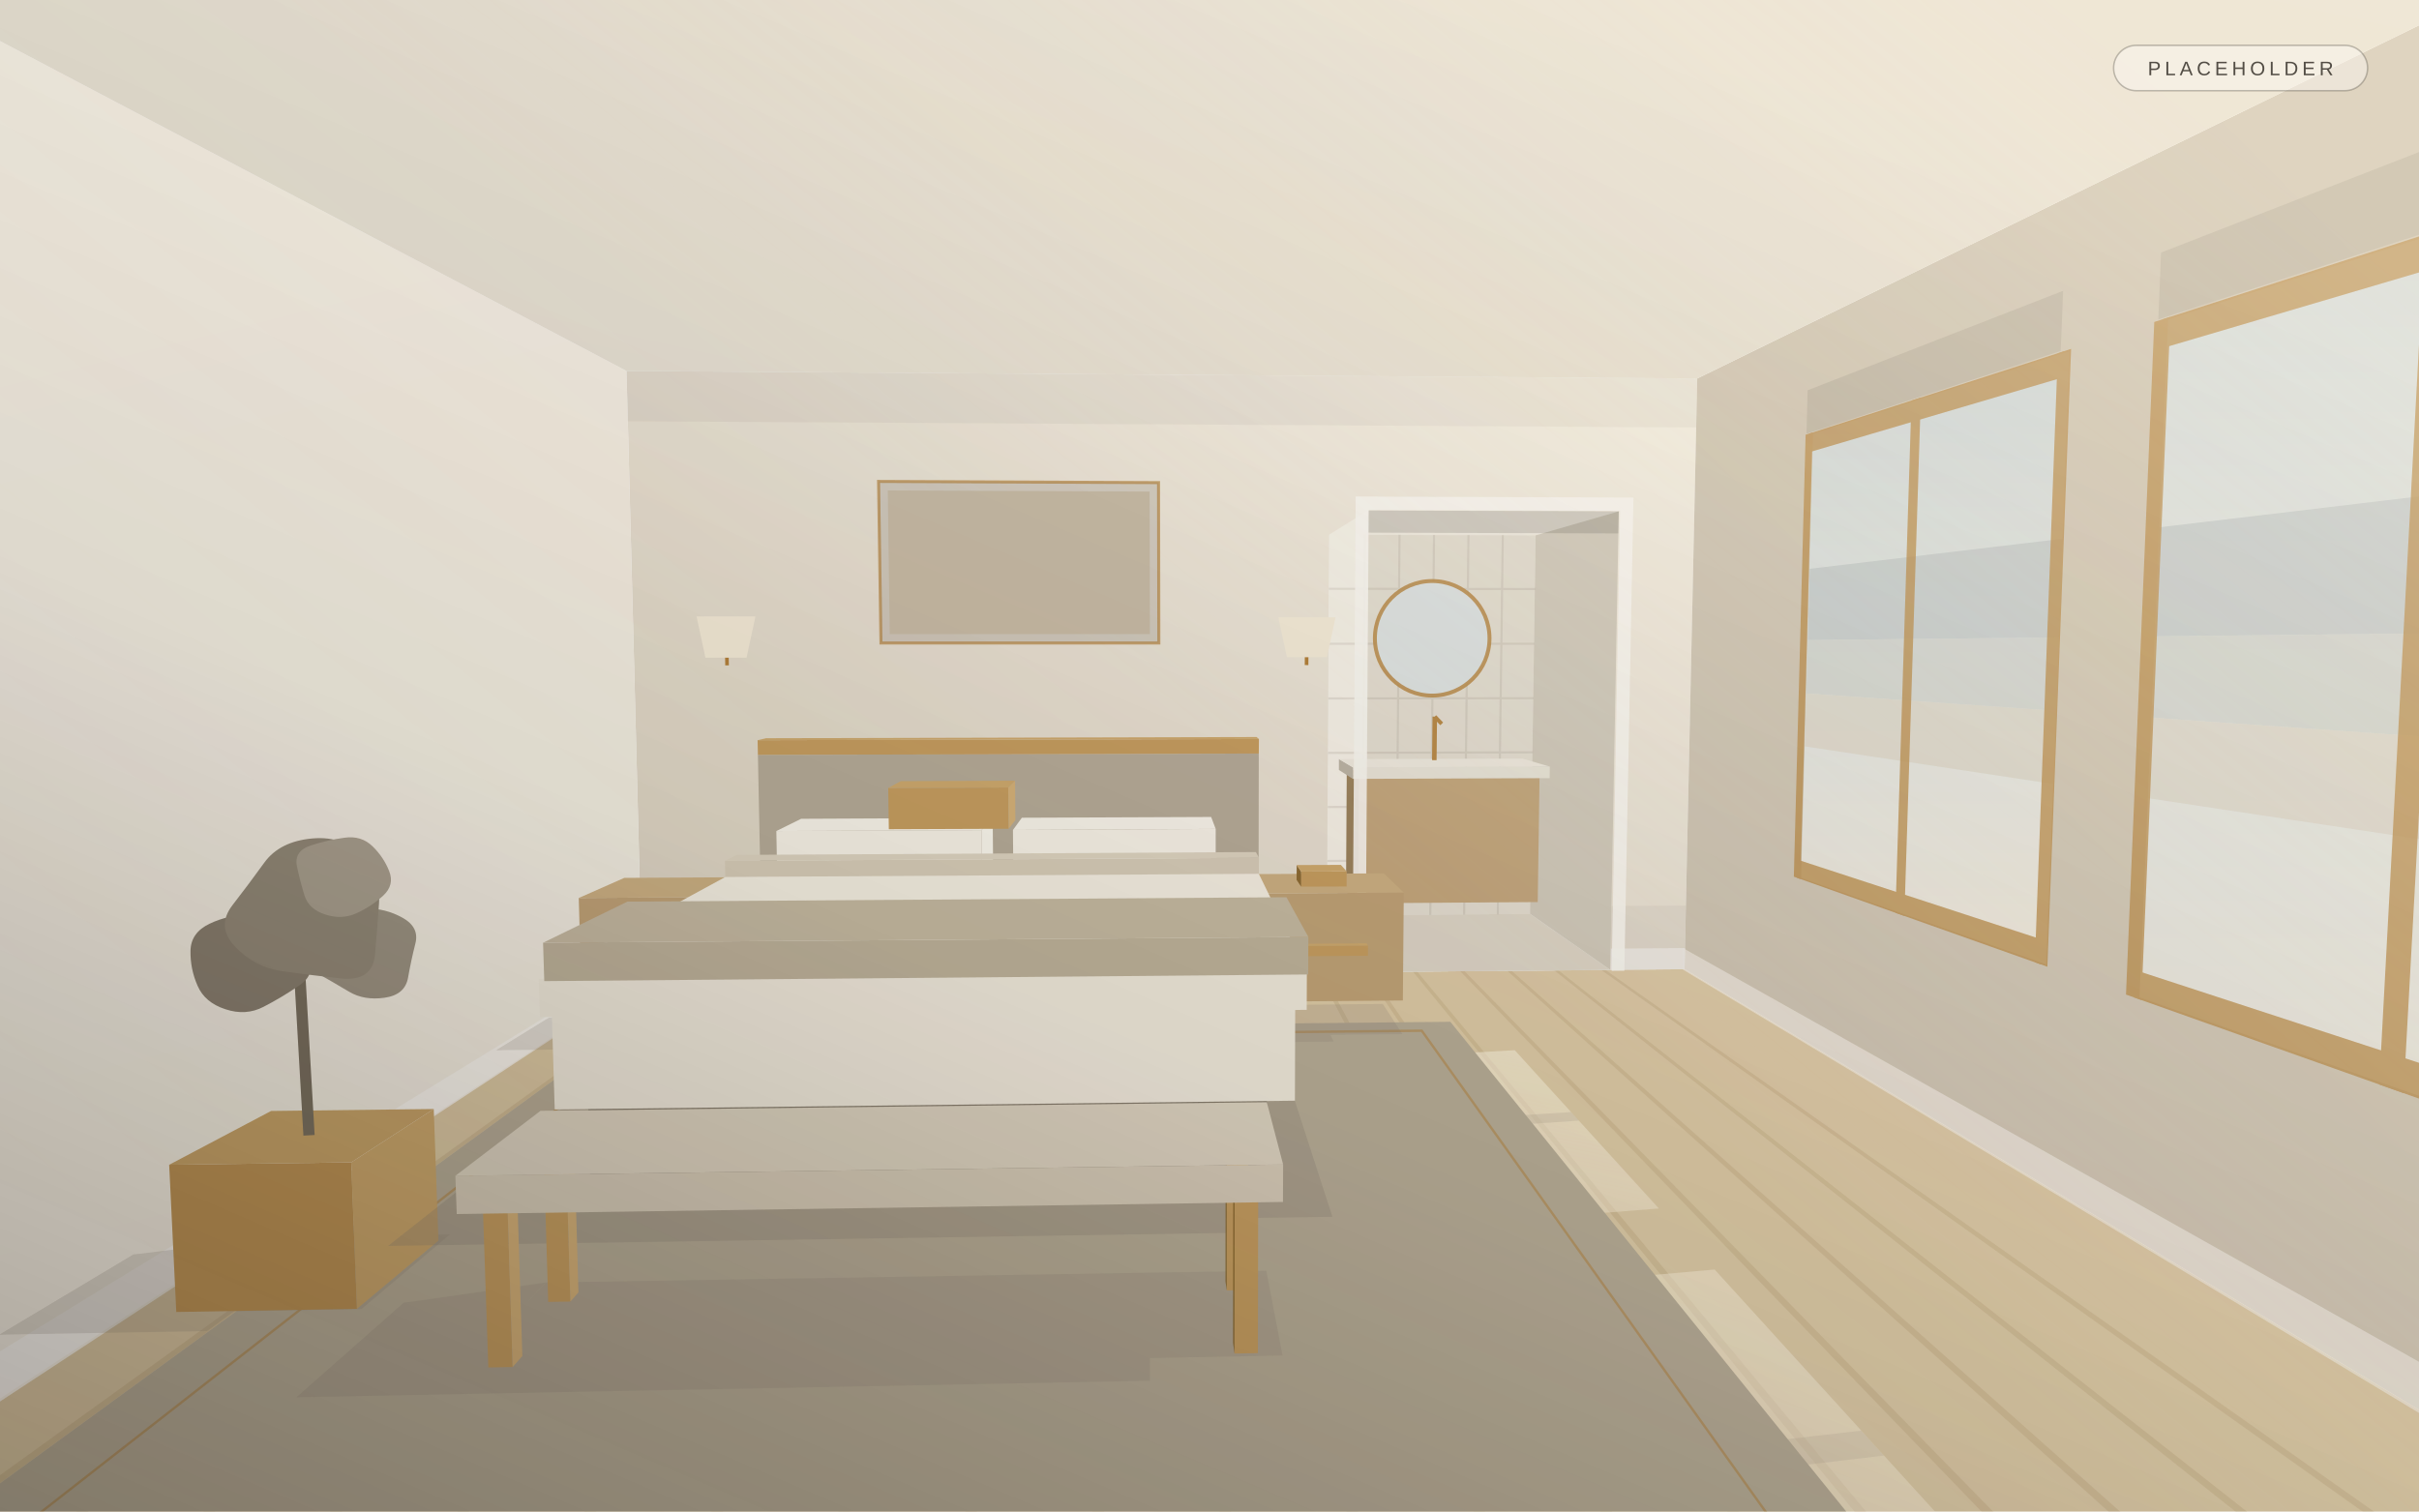
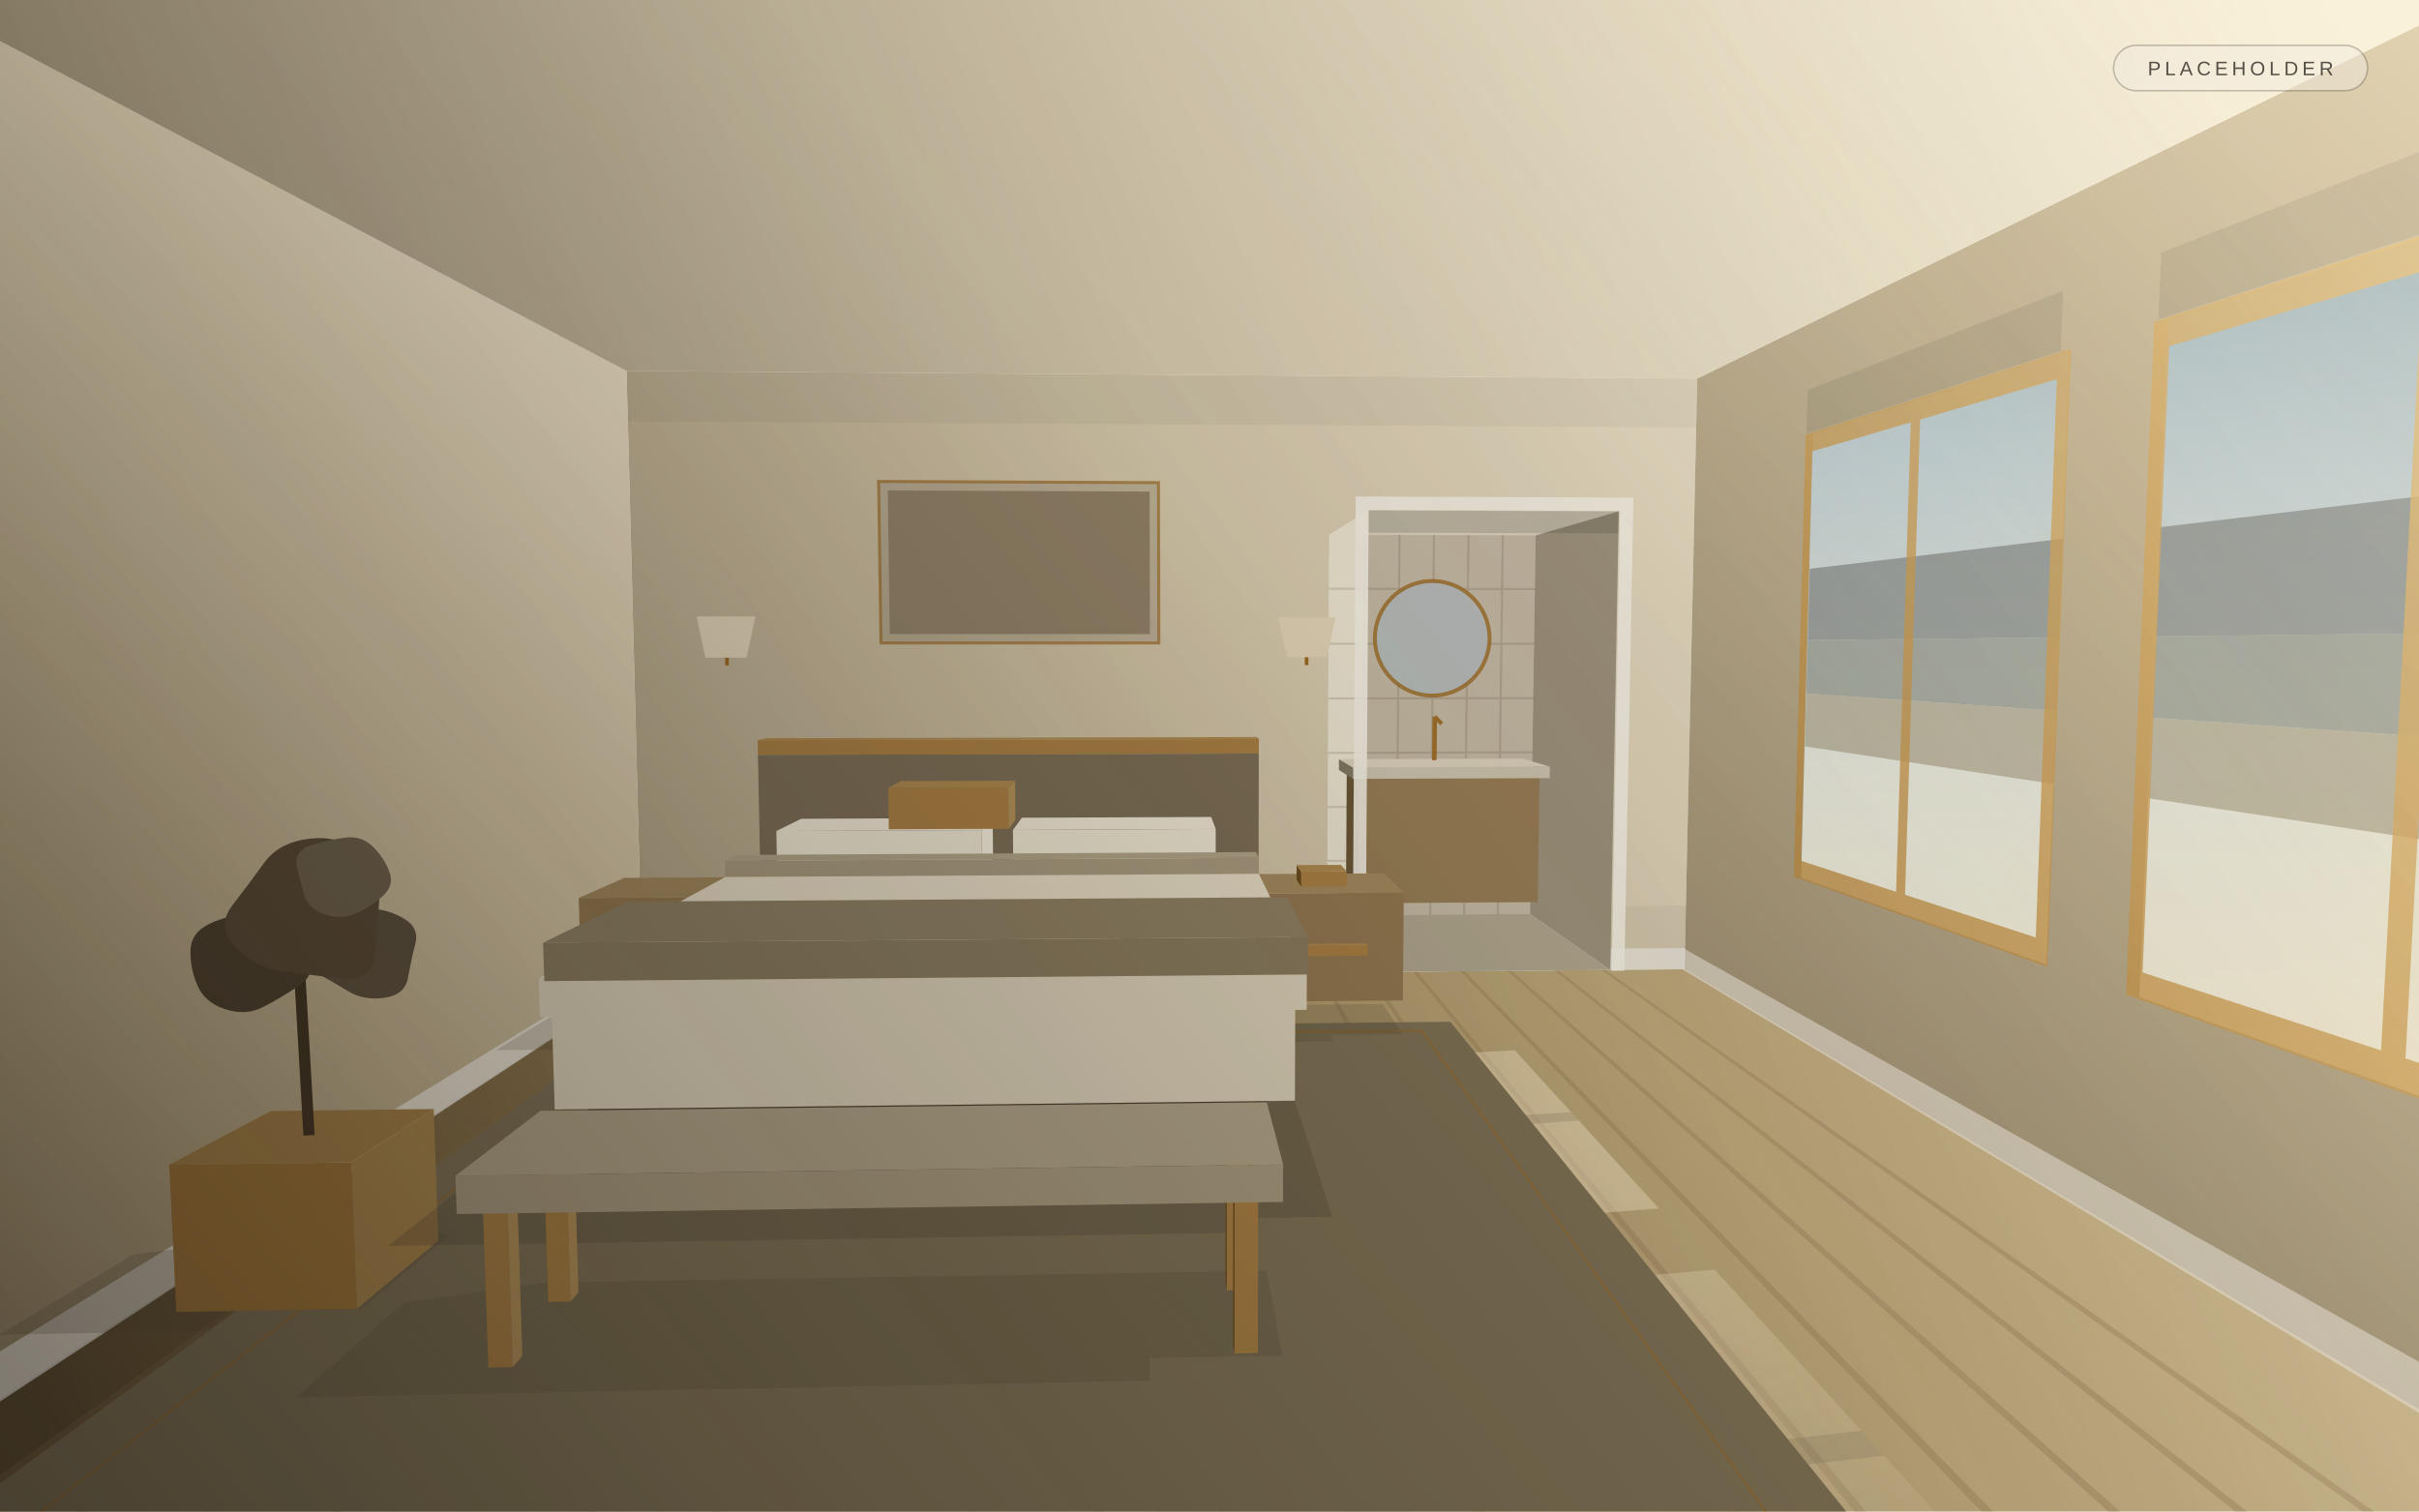
<svg xmlns="http://www.w3.org/2000/svg" viewBox="0 0 1600 1000" preserveAspectRatio="xMidYMid slice" role="img" aria-label="Bedroom and bath — illustrated placeholder">
  <defs>
-     <linearGradient id="wlit" x1="0" y1="0" x2="0.2" y2="1" gradientUnits="objectBoundingBox">
-       <stop offset="0" stop-color="#FDFAF3" />
-       <stop offset="1" stop-color="#EFE7D8" />
-     </linearGradient>
-     <linearGradient id="wshd" x1="1" y1="0" x2="0" y2="1" gradientUnits="objectBoundingBox">
-       <stop offset="0" stop-color="#E4DACA" />
-       <stop offset="1" stop-color="#C6BCA9" />
-     </linearGradient>
-     <linearGradient id="wback" x1="1" y1="0" x2="0" y2="1" gradientUnits="objectBoundingBox">
-       <stop offset="0" stop-color="#F6F0E4" />
-       <stop offset="1" stop-color="#DCD2C1" />
-     </linearGradient>
-     <linearGradient id="ceil" x1="1" y1="0" x2="0" y2="1" gradientUnits="objectBoundingBox">
-       <stop offset="0" stop-color="#FAF6EC" />
-       <stop offset="1" stop-color="#DFD7C8" />
-     </linearGradient>
-     <linearGradient id="floor" x1="1" y1="0" x2="0.1" y2="1" gradientUnits="objectBoundingBox">
-       <stop offset="0" stop-color="#DFCCA8" />
-       <stop offset="0.5" stop-color="#D6C29B" />
-       <stop offset="1" stop-color="#AF9469" />
-     </linearGradient>
-     <linearGradient id="view" x1="0" y1="0" x2="0" y2="1" gradientUnits="objectBoundingBox">
-       <stop offset="0" stop-color="#CBD5D8" />
-       <stop offset="0.55" stop-color="#DFE3E0" />
-       <stop offset="1" stop-color="#EFE9DC" />
-     </linearGradient>
-     <linearGradient id="spill" x1="1" y1="0" x2="0" y2="1" gradientUnits="objectBoundingBox">
-       <stop offset="0" stop-color="#FFF6E2" stop-opacity="0.62" />
-       <stop offset="0.7" stop-color="#FFF6E2" stop-opacity="0.22" />
-       <stop offset="1" stop-color="#FFF6E2" stop-opacity="0" />
-     </linearGradient>
-     <linearGradient id="vig" x1="0.03" y1="1.05" x2="0.72" y2="0.05" gradientUnits="objectBoundingBox">
-       <stop offset="0" stop-color="#16120E" stop-opacity="0.34" />
-       <stop offset="0.45" stop-color="#16120E" stop-opacity="0.10" />
+     <linearGradient id="wlit" x1="820" y1="20" x2="-120" y2="1010" gradientUnits="userSpaceOnUse">
+       <stop offset="0" stop-color="#FBF7EC" />
+       <stop offset="0.36" stop-color="#E4D7BB" />
+       <stop offset="0.68" stop-color="#BCAB88" />
+       <stop offset="1" stop-color="#8E7C5C" />
+     </linearGradient>
+     <linearGradient id="wshd" x1="1640" y1="0" x2="820" y2="1010" gradientUnits="userSpaceOnUse">
+       <stop offset="0" stop-color="#D8C9A9" />
+       <stop offset="0.5" stop-color="#A99A7B" />
+       <stop offset="1" stop-color="#75694F" />
+     </linearGradient>
+     <linearGradient id="wback" x1="1320" y1="90" x2="220" y2="820" gradientUnits="userSpaceOnUse">
+       <stop offset="0" stop-color="#F0E7D1" />
+       <stop offset="0.48" stop-color="#CEC1A4" />
+       <stop offset="1" stop-color="#9A8B6D" />
+     </linearGradient>
+     <linearGradient id="ceil" x1="1480" y1="-120" x2="120" y2="400" gradientUnits="userSpaceOnUse">
+       <stop offset="0" stop-color="#F7F1DE" />
+       <stop offset="0.5" stop-color="#D6CAAF" />
+       <stop offset="1" stop-color="#A2957A" />
+     </linearGradient>
+     <linearGradient id="floor" x1="1420" y1="480" x2="60" y2="1030" gradientUnits="userSpaceOnUse">
+       <stop offset="0" stop-color="#CDB88C" />
+       <stop offset="0.38" stop-color="#AE9769" />
+       <stop offset="0.74" stop-color="#856E48" />
+       <stop offset="1" stop-color="#5C4B2F" />
+     </linearGradient>
+     <linearGradient id="view" x1="0" y1="90" x2="0" y2="740" gradientUnits="userSpaceOnUse">
+       <stop offset="0" stop-color="#8FA9B6" />
+       <stop offset="0.34" stop-color="#BACAD0" />
+       <stop offset="0.64" stop-color="#DFE1D6" />
+       <stop offset="1" stop-color="#F2E7CC" />
+     </linearGradient>
+     <radialGradient id="spill" cx="1090" cy="700" r="660" gradientUnits="userSpaceOnUse">
+       <stop offset="0" stop-color="#FFF0CE" stop-opacity="0.52" />
+       <stop offset="0.5" stop-color="#FFF0CE" stop-opacity="0.17" />
+       <stop offset="1" stop-color="#FFF0CE" stop-opacity="0" />
+     </radialGradient>
+     <linearGradient id="vig" x1="-40" y1="1140" x2="1400" y2="-20" gradientUnits="userSpaceOnUse">
+       <stop offset="0" stop-color="#16120E" stop-opacity="0.56" />
+       <stop offset="0.3" stop-color="#16120E" stop-opacity="0.29" />
+       <stop offset="0.62" stop-color="#16120E" stop-opacity="0.09" />
      <stop offset="1" stop-color="#16120E" stop-opacity="0" />
    </linearGradient>
-     <linearGradient id="glow" x1="1" y1="0.2" x2="0.1" y2="0.9" gradientUnits="objectBoundingBox">
-       <stop offset="0" stop-color="#FFF3DC" stop-opacity="0.34" />
-       <stop offset="0.5" stop-color="#FFF3DC" stop-opacity="0.06" />
-       <stop offset="1" stop-color="#FFF3DC" stop-opacity="0" />
+     <linearGradient id="glow" x1="1620" y1="60" x2="360" y2="960" gradientUnits="userSpaceOnUse">
+       <stop offset="0" stop-color="#FFEFCC" stop-opacity="0.26" />
+       <stop offset="0.45" stop-color="#FFEFCC" stop-opacity="0.05" />
+       <stop offset="1" stop-color="#FFEFCC" stop-opacity="0" />
+     </linearGradient>
+     <linearGradient id="brass" x1="1560" y1="60" x2="240" y2="980" gradientUnits="userSpaceOnUse">
+       <stop offset="0" stop-color="#E7BC70" />
+       <stop offset="0.28" stop-color="#C08D3E" />
+       <stop offset="0.62" stop-color="#93611E" />
+       <stop offset="1" stop-color="#6B4514" />
    </linearGradient>
  </defs>
  <polygon points="414.4,245.4 1122.6,250.4 1114.2,641.2 424.8,647.2" fill="url(#wback)" />
  <polygon points="414.4,245.4 -8525.1,-4462.8 -8162.8,6266.7 424.8,647.2" fill="url(#wlit)" />
  <polygon points="1122.6,250.4 10260.3,-4221.8 6348.6,3781.6 1114.2,641.2" fill="url(#wshd)" />
  <polygon points="414.4,245.4 1122.6,250.4 10260.3,-4221.8 -8525.1,-4462.8" fill="url(#ceil)" />
  <polygon points="424.8,647.2 1114.2,641.2 6348.6,3781.6 -8162.8,6266.7" fill="url(#floor)" />
-   <g fill="#B79C72" opacity="0.320">
+   <g fill="#866E49" opacity="0.320">
    <polygon points="457.2,646.2 460.1,646.1 -6954.6,6046.5 -7052.9,6063.3" />
    <polygon points="489.5,645.9 492.5,645.9 -5910.4,5868.1 -6002.6,5883.9" />
    <polygon points="521.8,645.6 524.7,645.6 -4930.5,5700.7 -5017,5715.5" />
    <polygon points="554,645.3 556.9,645.3 -4009,5543.3 -4090.5,5557.2" />
    <polygon points="586.1,645.1 589,645 -3141.1,5395 -3217.9,5408.1" />
    <polygon points="618.1,644.8 621,644.8 -2322,5255 -2394.5,5267.4" />
    <polygon points="650.1,644.5 653,644.5 -1547.8,5122.8 -1616.4,5134.5" />
    <polygon points="681.9,644.2 684.8,644.2 -814.9,4997.6 -879.9,5008.7" />
    <polygon points="713.7,644 716.6,643.9 -120.1,4878.8 -181.8,4889.4" />
    <polygon points="745.4,643.7 748.3,643.7 539.5,4766.1 480.9,4776.2" />
    <polygon points="777,643.4 779.9,643.4 1166.5,4659 1110.8,4668.5" />
    <polygon points="808.6,643.2 811.5,643.1 1763.3,4557.1 1710.3,4566.1" />
    <polygon points="840.1,642.9 842.9,642.9 2332,4459.9 2281.5,4468.5" />
    <polygon points="871.5,642.6 874.3,642.6 2874.6,4367.2 2826.3,4375.4" />
    <polygon points="902.8,642.4 905.6,642.3 3392.8,4278.7 3346.6,4286.5" />
    <polygon points="934,642.1 936.8,642.1 3888.2,4194 3844,4201.6" />
    <polygon points="965.1,641.8 968,641.8 4362.3,4113 4320,4120.2" />
    <polygon points="996.2,641.6 999,641.5 4816.4,4035.4 4775.9,4042.4" />
    <polygon points="1027.2,641.3 1030,641.3 5251.8,3961.1 5212.9,3967.7" />
    <polygon points="1058.1,641 1060.9,641 5669.6,3889.7 5632.3,3896" />
  </g>
-   <polygon points="424.4,632.8 1114.5,627.2 1114.2,641.2 424.8,647.2" fill="#FBF8F3" opacity="0.850" />
-   <polygon points="425.9,632.8 -8352.2,6016.8 -8110.3,6257.7 426.2,647.1" fill="#FBF8F3" opacity="0.800" />
-   <polygon points="1113.1,627.2 6416.7,3609.2 6331.2,3784.6 1112.8,641.3" fill="#FBF8F3" opacity="0.550" />
+   <polygon points="424.4,632.8 1114.5,627.2 1114.2,641.2 424.8,647.2" fill="#F0EBE0" opacity="0.850" />
+   <polygon points="425.9,632.8 -8352.2,6016.8 -8110.3,6257.7 426.2,647.1" fill="#F0EBE0" opacity="0.800" />
+   <polygon points="1113.1,627.2 6416.7,3609.2 6331.2,3784.6 1112.8,641.3" fill="#F0EBE0" opacity="0.550" />
  <polygon points="423.6,603.9 1115.1,599.1 1114.2,641.2 424.8,647.2" fill="#16120E" opacity="0.050" />
  <polygon points="414.4,245.4 1122.6,250.4 1121.9,282.8 415.2,278.7" fill="#16120E" opacity="0.050" />
  <polygon points="1199.2,286.9 1369,232.3 1353.5,638 1191.3,580.8" fill="url(#view)" />
-   <polygon points="1197,376.3 1364.5,356.4 1362,421.7 1195.7,423.5" fill="#B9C2C4" opacity="0.750" />
-   <polygon points="1195.7,423.5 1362,421.7 1360.2,470.3 1194.7,458.8" fill="#C9CEC9" opacity="0.750" />
-   <polygon points="1194.7,458.8 1360.2,470.3 1358.3,518.7 1193.8,493.8" fill="#D8D2C4" opacity="0.750" />
-   <g fill="#B4813A" opacity="0.780">
+   <polygon points="1197,376.3 1364.5,356.4 1362,421.7 1195.7,423.5" fill="#797F7F" opacity="0.750" />
+   <polygon points="1195.7,423.5 1362,421.7 1360.2,470.3 1194.7,458.8" fill="#888E84" opacity="0.750" />
+   <polygon points="1194.7,458.8 1360.2,470.3 1358.3,518.7 1193.8,493.8" fill="#A69D86" opacity="0.750" />
+   <g fill="url(#brass)" opacity="0.780">
    <polygon points="1196.6,286.9 1365.4,232.3 1364.8,249.6 1196.3,299.3" />
    <polygon points="1189.1,568.8 1350.7,621.6 1350,638.1 1188.7,580.8" />
    <polygon points="1194.3,287.6 1198.9,286.1 1190.9,581.6 1186.5,580" />
    <polygon points="1264.3,265 1270.5,263 1259.6,606 1253.7,603.9" />
    <polygon points="1361.1,233.7 1369.9,230.8 1354.2,639.6 1345.9,636.6" />
  </g>
  <polygon points="1195.6,258.2 1364.6,192.4 1363,232.2 1194.9,286.9" fill="#16120E" opacity="0.100" />
  <polygon points="1434.1,211.4 1937.5,49.6 1879.2,823.5 1415.1,659.8" fill="url(#view)" />
-   <polygon points="1428.6,348.8 1919.8,290.4 1910.3,415.7 1425.5,421" fill="#B9C2C4" opacity="0.750" />
-   <polygon points="1425.5,421 1910.3,415.7 1903.4,508.4 1423.2,474.8" fill="#C9CEC9" opacity="0.750" />
-   <polygon points="1423.2,474.8 1903.4,508.4 1896.5,599.8 1420.9,528.1" fill="#D8D2C4" opacity="0.750" />
-   <g fill="#B4813A" opacity="0.780">
+   <polygon points="1428.6,348.8 1919.8,290.4 1910.3,415.7 1425.5,421" fill="#797F7F" opacity="0.750" />
+   <polygon points="1425.5,421 1910.3,415.7 1903.4,508.4 1423.2,474.8" fill="#888E84" opacity="0.750" />
+   <polygon points="1423.2,474.8 1903.4,508.4 1896.5,599.8 1420.9,528.1" fill="#A69D86" opacity="0.750" />
+   <g fill="url(#brass)" opacity="0.780">
    <polygon points="1430.2,211.3 1930.8,49.5 1928.2,83.4 1429.4,230.6" />
    <polygon points="1412,641.7 1875,793 1872.7,823.6 1411.2,659.8" />
    <polygon points="1424.9,213 1435.6,209.6 1416.4,661.6 1406.2,658" />
    <polygon points="1603.9,155.2 1621.3,149.5 1589.8,723.2 1573.7,717.5" />
    <polygon points="1914.6,54.7 1947.4,44.1 1887.7,829 1858.1,818.5" />
  </g>
  <polygon points="1429.4,167.1 1932.1,-28.8 1926.3,49.4 1427.6,211.3" fill="#16120E" opacity="0.100" />
  <polygon points="407.1,728 243.4,867.4 1097.2,799.5 1001.9,694.8" fill="url(#spill)" opacity="0.950" />
-   <g fill="#8A7F72" opacity="0.171">
+   <g fill="#4D3F2F" opacity="0.171">
    <polygon points="345.1,780.8 336.2,788.4 1044.4,741.4 1039.1,735.7" />
  </g>
  <polygon points="175.6,925.1 -472,1476.3 1423.6,1157.9 1134.1,839.9" fill="url(#spill)" opacity="0.800" />
-   <g fill="#8A7F72" opacity="0.144">
+   <g fill="#4D3F2F" opacity="0.144">
    <polygon points="-17.1,1089.1 -48.9,1116.2 1246.1,963 1231.1,946.5" />
  </g>
-   <polygon points="904.9,337.7 1070.7,338.3 1065.1,641.7 902.8,643.1" fill="#EFEADF" />
-   <polygon points="879,353.8 1015.7,354.2 1012,604.6 877.7,605.6" fill="#E3DDD0" />
-   <polygon points="1015.7,354.2 1070.7,338.3 1065.1,641.7 1012,604.6" fill="#CFC8B9" />
-   <polygon points="879,353.8 904.9,337.7 902.8,643.1 877.7,605.6" fill="#F6F2E8" />
-   <polygon points="877.7,605.6 1012,604.6 1065.1,641.7 902.8,643.1" fill="#DCD5C6" />
-   <g fill="#8A7F72" opacity="0.180">
+   <polygon points="904.9,337.7 1070.7,338.3 1065.1,641.7 902.8,643.1" fill="#D6CCB8" />
+   <polygon points="879,353.8 1015.7,354.2 1012,604.6 877.7,605.6" fill="#BEB39E" />
+   <polygon points="1015.7,354.2 1070.7,338.3 1065.1,641.7 1012,604.6" fill="#958A75" />
+   <polygon points="879,353.8 904.9,337.7 902.8,643.1 877.7,605.6" fill="#E8E0CD" />
+   <polygon points="877.7,605.6 1012,604.6 1065.1,641.7 902.8,643.1" fill="#AA9F88" />
+   <g fill="#4D3F2F" opacity="0.180">
    <polygon points="902.1,353.7 903.5,353.7 901.8,605.6 900.4,605.6" />
    <polygon points="925,353.8 926.4,353.8 924.2,605.5 922.8,605.5" />
    <polygon points="947.8,353.9 949.2,353.9 946.7,605.3 945.3,605.3" />
    <polygon points="970.6,353.9 972,353.9 969.1,605.1 967.7,605.1" />
    <polygon points="993.3,354 994.7,354 991.4,605 990,605" />
    <polygon points="878,570.3 1012.8,569.5 1012.9,568.1 878,568.9" />
    <polygon points="878.2,534.6 1013.4,534.1 1013.4,532.6 878.2,533.2" />
    <polygon points="878.4,498.8 1013.9,498.4 1013.9,497 878.4,497.4" />
    <polygon points="878.6,462.8 1014.4,462.6 1014.4,461.2 878.6,461.4" />
    <polygon points="878.8,426.6 1014.9,426.6 1015,425.2 878.8,425.2" />
    <polygon points="879,390.2 1015.5,390.4 1015.5,389 879,388.8" />
  </g>
-   <polygon points="899,514.7 1018.3,514.3 1017.1,596.8 898.5,597.6" fill="#C1A377" />
-   <polygon points="890.8,509.6 899,514.7 898.5,597.6 890.3,587.7" fill="#967C55" />
-   <polygon points="890.8,509.6 1003.2,509.3 1018.3,514.3 899,514.7" fill="#CDB183" />
-   <polygon points="894.9,507.7 1025.1,507.2 1025,514.8 894.8,515.3" fill="#E9E4D8" />
-   <polygon points="885.6,502.2 894.9,507.7 894.8,515.3 885.6,509.4" fill="#B8B1A2" />
-   <polygon points="885.6,502.2 1007.1,501.9 1025.1,507.2 894.9,507.7" fill="#EFEADF" />
-   <circle cx="947.3" cy="422.3" r="37.9" fill="#DCE2E2" />
-   <circle cx="947.3" cy="422.3" r="37.9" fill="none" stroke="#B4813A" stroke-width="2.600" opacity="0.850" />
-   <line x1="948.7" y1="502.9" x2="949" y2="474.1" stroke="#B4813A" stroke-width="3" />
-   <line x1="949" y1="474.1" x2="953.6" y2="478.9" stroke="#B4813A" stroke-width="2.600" />
+   <polygon points="899,514.7 1018.3,514.3 1017.1,596.8 898.5,597.6" fill="#90754E" />
+   <polygon points="890.8,509.6 899,514.7 898.5,597.6 890.3,587.7" fill="#624D2E" />
+   <polygon points="890.8,509.6 1003.2,509.3 1018.3,514.3 899,514.7" fill="#A0865B" />
+   <polygon points="894.9,507.7 1025.1,507.2 1025,514.8 894.8,515.3" fill="#C6BEA9" />
+   <polygon points="885.6,502.2 894.9,507.7 894.8,515.3 885.6,509.4" fill="#7B705B" />
+   <polygon points="885.6,502.2 1007.1,501.9 1025.1,507.2 894.9,507.7" fill="#D6CCB8" />
+   <circle cx="947.3" cy="422.3" r="37.9" fill="#B0B6B5" />
+   <circle cx="947.3" cy="422.3" r="37.9" fill="none" stroke="#986621" stroke-width="2.600" opacity="0.850" />
+   <line x1="948.7" y1="502.9" x2="949" y2="474.1" stroke="#986621" stroke-width="3" />
+   <line x1="949" y1="474.1" x2="953.6" y2="478.9" stroke="#986621" stroke-width="2.600" />
  <polygon points="904.9,337.7 1070.7,338.3 1070.4,352.9 904.8,352.4" fill="#16120E" opacity="0.160" />
-   <g fill="#FBF8F3" opacity="0.900">
+   <g fill="#F0EBE0" opacity="0.900">
    <polygon points="896.7,328.5 1080.4,329.2 1074.4,642.2 1066,642.3 1071.6,338 905.3,337.4 903.2,643.7 894.6,643.7" />
  </g>
  <rect x="0" y="0" width="1600" height="1000" fill="url(#glow)" />
-   <polygon points="411.7,681.4 959.3,676 1278.6,1071.1 -175.2,1109" fill="#B8AD97" />
-   <polygon points="428,687.1 940.4,681.9 1193.4,1035.9 -57.7,1066.7" fill="none" stroke="#B4813A" stroke-width="1.600" opacity="0.500" />
-   <line x1="480.9" y1="440.2" x2="480.3" y2="410.5" stroke="#B4813A" stroke-width="2.400" />
-   <polygon points="460.7,407.8 499.7,407.8 493.8,435.1 466.6,435.1" fill="#F5ECD8" />
-   <line x1="864.2" y1="440" x2="864.4" y2="410.7" stroke="#B4813A" stroke-width="2.400" />
-   <polygon points="845.5,408.4 883.4,408.4 877.7,434.8 851.2,434.8" fill="#F5ECD8" />
+   <polygon points="411.7,681.4 959.3,676 1278.6,1071.1 -175.2,1109" fill="#7C6F53" />
+   <polygon points="428,687.1 940.4,681.9 1193.4,1035.9 -57.7,1066.7" fill="none" stroke="#986621" stroke-width="1.600" opacity="0.500" />
+   <line x1="480.9" y1="440.2" x2="480.3" y2="410.5" stroke="#986621" stroke-width="2.400" />
+   <polygon points="460.7,407.8 499.7,407.8 493.8,435.1 466.6,435.1" fill="#DED0B3" />
+   <line x1="864.2" y1="440" x2="864.4" y2="410.7" stroke="#986621" stroke-width="2.400" />
+   <polygon points="845.5,408.4 883.4,408.4 877.7,434.8 851.2,434.8" fill="#DED0B3" />
  <polygon points="581,318.4 766.3,319.2 766.5,425.4 582.5,425.4" fill="#16120E" opacity="0.120" />
-   <polygon points="587.2,324.5 760.4,325.2 760.6,419.5 588.5,419.5" fill="#C9BCA6" />
-   <polygon points="581.1,318.5 766.3,319.3 766.5,425.4 582.7,425.4" fill="none" stroke="#B4813A" stroke-width="2" opacity="0.650" />
-   <g fill="#8A7F72" opacity="0.200">
+   <polygon points="587.2,324.5 760.4,325.2 760.6,419.5 588.5,419.5" fill="#908065" />
+   <polygon points="581.1,318.5 766.3,319.3 766.5,425.4 582.7,425.4" fill="none" stroke="#986621" stroke-width="2" opacity="0.650" />
+   <g fill="#4D3F2F" opacity="0.200">
    <polygon points="415.3,668.9 503.1,668.1 481.1,688.7 385.6,689.7" />
    <polygon points="363.2,673.3 452.8,672.4 425.9,693.8 328.3,694.8" />
    <polygon points="415.3,668.9 363.2,673.3 328.3,694.8 385.6,689.7" />
  </g>
-   <polygon points="382.8,594.1 479,593.5 480.6,666.1 384.9,667" fill="#C1A377" />
-   <polygon points="479,593.5 501.3,580.3 502.7,647.2 480.6,666.1" fill="#D3B588" />
-   <polygon points="412.9,580.8 501.3,580.3 479,593.5 382.8,594.1" fill="#CDB183" />
-   <polygon points="407.6,629.4 453.9,629 454.1,636 407.7,636.3" fill="#C79E60" />
-   <polygon points="453.9,629 456,627.6 456.2,634.5 454.1,636" fill="#D6B279" />
-   <polygon points="410,628 456,627.6 453.9,629 407.6,629.4" fill="#CFAA6E" />
-   <g fill="#8A7F72" opacity="0.200">
+   <polygon points="382.8,594.1 479,593.5 480.6,666.1 384.9,667" fill="#90754E" />
+   <polygon points="479,593.5 501.3,580.3 502.7,647.2 480.6,666.1" fill="#A5895F" />
+   <polygon points="412.9,580.8 501.3,580.3 479,593.5 382.8,594.1" fill="#A0865B" />
+   <polygon points="407.6,629.4 453.9,629 454.1,636 407.7,636.3" fill="#A67D41" />
+   <polygon points="453.9,629 456,627.6 456.2,634.5 454.1,636" fill="#B18E56" />
+   <polygon points="410,628 456,627.6 453.9,629 407.6,629.4" fill="#AA864C" />
+   <g fill="#4D3F2F" opacity="0.200">
    <polygon points="829.6,665 914.6,664.2 927.7,684.2 835.5,685.1" />
    <polygon points="785.7,669.2 872.3,668.4 882.1,689.1 788,690" />
    <polygon points="829.6,665 785.7,669.2 788,690 835.5,685.1" />
  </g>
-   <polygon points="835.8,591.1 928.5,590.5 927.9,661.9 835.6,662.7" fill="#C1A377" />
-   <polygon points="829.8,578.3 835.8,591.1 835.6,662.7 829.6,644.4" fill="#967C55" />
-   <polygon points="829.8,578.3 915.3,577.8 928.5,590.5 835.8,591.1" fill="#CDB183" />
-   <polygon points="860.1,625.8 904.8,625.5 904.8,632.3 860.1,632.6" fill="#C79E60" />
-   <polygon points="859.4,624.5 860.1,625.8 860.1,632.6 859.4,631.3" fill="#8E6C33" />
-   <polygon points="859.4,624.5 903.8,624.1 904.8,625.5 860.1,625.8" fill="#CFAA6E" />
-   <polygon points="860.6,576.6 890.7,576.5 890.7,586.5 860.6,586.6" fill="#C79E60" />
-   <polygon points="857.7,572.3 860.6,576.6 860.6,586.6 857.6,582.1" fill="#8E6C33" />
-   <polygon points="857.7,572.3 886.9,572.2 890.7,576.5 860.6,576.6" fill="#CFAA6E" />
-   <g fill="#8A7F72" opacity="0.220">
+   <polygon points="835.8,591.1 928.5,590.5 927.9,661.9 835.6,662.7" fill="#90754E" />
+   <polygon points="829.8,578.3 835.8,591.1 835.6,662.7 829.6,644.4" fill="#624D2E" />
+   <polygon points="829.8,578.3 915.3,577.8 928.5,590.5 835.8,591.1" fill="#A0865B" />
+   <polygon points="860.1,625.8 904.8,625.5 904.8,632.3 860.1,632.6" fill="#A67D41" />
+   <polygon points="859.4,624.5 860.1,625.8 860.1,632.6 859.4,631.3" fill="#684A1A" />
+   <polygon points="859.4,624.5 903.8,624.1 904.8,625.5 860.1,625.8" fill="#AA864C" />
+   <polygon points="860.6,576.6 890.7,576.5 890.7,586.5 860.6,586.6" fill="#A67D41" />
+   <polygon points="857.7,572.3 860.6,576.6 860.6,586.6 857.6,582.1" fill="#684A1A" />
+   <polygon points="857.7,572.3 886.9,572.2 890.7,576.5 860.6,576.6" fill="#AA864C" />
+   <g fill="#4D3F2F" opacity="0.220">
    <polygon points="180.6,818.5 297.6,816.7 239,866.1 106.7,868.3" />
    <polygon points="88.3,830 209.2,828.1 136.9,880.6 -0.3,883" />
    <polygon points="180.6,818.5 88.3,830 -0.3,883 106.7,868.3" />
  </g>
-   <polygon points="111.9,770.6 232.3,769 236.1,865.9 116.6,868" fill="#BE9354" />
-   <polygon points="232.3,769 286.9,733.7 290,820.8 236.1,865.9" fill="#CDA86C" />
-   <polygon points="179.3,735 286.9,733.7 232.3,769 111.9,770.6" fill="#C9A468" />
-   <line x1="204.4" y1="751.1" x2="194.3" y2="575.7" stroke="#7A705F" stroke-width="7.436" />
-   <path d="M164.3 605.4Q177.6 605.5 186.8 613.2Q196.1 621 202.9 632.5Q209.8 644 197.9 652Q186 660.1 174.3 666.1Q162.6 672.2 149.1 667.7Q135.5 663.3 130.7 652.2Q125.8 641.1 126 629.1Q126.2 617 138.7 611.1Q151.1 605.2 164.3 605.4Z" fill="#8A8070" />
-   <path d="M242.5 601.1Q255 600.9 266.3 607.2Q277.6 613.5 274.7 624.4Q271.9 635.4 269.9 646.8Q267.9 658.2 254.3 660.1Q240.8 662 230.9 656.1Q221 650.2 208.7 643.2Q196.4 636.2 205.5 626.3Q214.6 616.4 222.3 608.9Q230 601.4 242.5 601.1Z" fill="#9E9484" />
-   <path d="M206.7 554.7Q228.2 552.8 240 567.8Q251.8 582.9 250.7 597.7Q249.7 612.6 248.1 631.1Q246.6 649.7 225 647.3Q203.4 644.9 185.9 642.4Q168.5 639.8 155.6 626.4Q142.8 613 153.8 598.8Q164.8 584.6 174.9 570.6Q185.1 556.6 206.7 554.7Z" fill="#948A79" />
-   <path d="M228.1 554.2Q239 552.7 246.4 559.9Q253.8 567.1 257.4 576.3Q261.1 585.5 253.4 592.6Q245.6 599.7 235.8 604.2Q226 608.6 215.1 605Q204.2 601.5 201.4 592.4Q198.6 583.4 196.4 573.2Q194.3 563 205.7 559.3Q217.1 555.6 228.1 554.2Z" fill="#ABA190" />
-   <g fill="#8A7F72" opacity="0.280">
+   <polygon points="111.9,770.6 232.3,769 236.1,865.9 116.6,868" fill="#9C7336" />
+   <polygon points="232.3,769 286.9,733.7 290,820.8 236.1,865.9" fill="#A7844A" />
+   <polygon points="179.3,735 286.9,733.7 232.3,769 111.9,770.6" fill="#A37F46" />
+   <line x1="204.4" y1="751.1" x2="194.3" y2="575.7" stroke="#413421" stroke-width="7.436" />
+   <path d="M164.3 605.4Q177.6 605.5 186.8 613.2Q196.1 621 202.9 632.5Q209.8 644 197.9 652Q186 660.1 174.3 666.1Q162.6 672.2 149.1 667.7Q135.5 663.3 130.7 652.2Q125.8 641.1 126 629.1Q126.2 617 138.7 611.1Q151.1 605.2 164.3 605.4Z" fill="#4D402D" />
+   <path d="M242.5 601.1Q255 600.9 266.3 607.2Q277.6 613.5 274.7 624.4Q271.9 635.4 269.9 646.8Q267.9 658.2 254.3 660.1Q240.8 662 230.9 656.1Q221 650.2 208.7 643.2Q196.4 636.2 205.5 626.3Q214.6 616.4 222.3 608.9Q230 601.4 242.5 601.1Z" fill="#5D503D" />
+   <path d="M206.7 554.7Q228.2 552.8 240 567.8Q251.8 582.9 250.7 597.7Q249.7 612.6 248.1 631.1Q246.6 649.7 225 647.3Q203.4 644.9 185.9 642.4Q168.5 639.8 155.6 626.4Q142.8 613 153.8 598.8Q164.8 584.6 174.9 570.6Q185.1 556.6 206.7 554.7Z" fill="#584935" />
+   <path d="M228.1 554.2Q239 552.7 246.4 559.9Q253.8 567.1 257.4 576.3Q261.1 585.5 253.4 592.6Q245.6 599.7 235.8 604.2Q226 608.6 215.1 605Q204.2 601.5 201.4 592.4Q198.6 583.4 196.4 573.2Q194.3 563 205.7 559.3Q217.1 555.6 228.1 554.2Z" fill="#6F624C" />
+   <g fill="#4D3F2F" opacity="0.280">
    <polygon points="507,661.5 833.8,658.5 881.3,805 343.1,813.1" />
    <polygon points="458.2,665.6 791.2,662.5 812.1,815.7 256.8,824.3" />
    <polygon points="507,661.5 458.2,665.6 256.8,824.3 343.1,813.1" />
  </g>
-   <polygon points="501.3,499.4 832.6,498.5 832.4,624.3 503.9,626.9" fill="#B7AC99" />
-   <polygon points="506.9,497.8 831.1,497 832.6,498.5 501.3,499.4" fill="#BEB3A0" />
-   <polygon points="501.1,489.7 832.7,488.9 832.6,498.5 501.3,499.4" fill="#C79E60" />
-   <polygon points="506.7,488.4 831.1,487.6 832.7,488.9 501.1,489.7" fill="#CFAA6E" />
-   <polygon points="389,730.7 838,725.4 837.8,779.5 390.6,785.7" fill="#877D6D" />
-   <polygon points="527.9,617.2 808.7,615.2 838,725.4 389,730.7" fill="#8E8474" />
-   <polygon points="364.9,667.7 856.7,663.1 856.5,728.2 366.9,734" fill="#F1EADC" />
-   <polygon points="515.8,576.1 819.8,574.3 856.7,663.1 364.9,667.7" fill="#F5EFE2" />
-   <polygon points="513.5,549.8 649.2,549.2 649.6,586.7 514.2,587.6" fill="#F8F3E8" />
-   <polygon points="649.2,549.2 656.6,541.1 656.9,576.2 649.6,586.7" fill="#FCF8EF" />
-   <polygon points="529.9,541.7 656.6,541.1 649.2,549.2 513.5,549.8" fill="#FAF5EB" />
-   <polygon points="670,549.1 804.1,548.4 804.1,585.8 670.3,586.6" fill="#F8F3E8" />
-   <polygon points="675.9,541 801.1,540.5 804.1,548.4 670,549.1" fill="#FAF5EB" />
-   <polygon points="587.5,521.3 666.9,521 667.2,548.3 587.9,548.6" fill="#C79E60" />
-   <polygon points="666.9,521 671.4,516.5 671.6,542.5 667.2,548.3" fill="#D6B279" />
-   <polygon points="595.8,516.8 671.4,516.5 666.9,521 587.5,521.3" fill="#CFAA6E" />
-   <polygon points="356.3,647.3 864.4,643 864.3,668.1 357.1,672.9" fill="#F1EADC" />
-   <polygon points="487.5,576 830.6,574 864.4,643 356.3,647.3" fill="#F5EFE2" />
-   <polygon points="479.5,569.5 832.7,567.5 832.6,578.1 479.7,580.2" fill="#D8CDB9" />
-   <polygon points="487.3,565.6 830.7,563.7 832.7,567.5 479.5,569.5" fill="#DED4C1" />
-   <polygon points="359.2,623.7 865.4,619.9 865.3,644.7 360,649.1" fill="#BFB39B" />
-   <polygon points="415,596.5 850.9,593.6 865.4,619.9 359.2,623.7" fill="#C6BAA2" />
-   <g fill="#8A7F72" opacity="0.200">
+   <polygon points="501.3,499.4 832.6,498.5 832.4,624.3 503.9,626.9" fill="#7A6C54" />
+   <polygon points="506.9,497.8 831.1,497 832.6,498.5 501.3,499.4" fill="#84765E" />
+   <polygon points="501.1,489.7 832.7,488.9 832.6,498.5 501.3,499.4" fill="#A67D41" />
+   <polygon points="506.7,488.4 831.1,487.6 832.7,488.9 501.1,489.7" fill="#AA864C" />
+   <polygon points="389,730.7 838,725.4 837.8,779.5 390.6,785.7" fill="#4A3D2A" />
+   <polygon points="527.9,617.2 808.7,615.2 838,725.4 389,730.7" fill="#524631" />
+   <polygon points="364.9,667.7 856.7,663.1 856.5,728.2 366.9,734" fill="#D8CDB5" />
+   <polygon points="515.8,576.1 819.8,574.3 856.7,663.1 364.9,667.7" fill="#E2D7C0" />
+   <polygon points="513.5,549.8 649.2,549.2 649.6,586.7 514.2,587.6" fill="#EBE3CE" />
+   <polygon points="649.2,549.2 656.6,541.1 656.9,576.2 649.6,586.7" fill="#F3EBDA" />
+   <polygon points="529.9,541.7 656.6,541.1 649.2,549.2 513.5,549.8" fill="#EEE4D1" />
+   <polygon points="670,549.1 804.1,548.4 804.1,585.8 670.3,586.6" fill="#EBE3CE" />
+   <polygon points="675.9,541 801.1,540.5 804.1,548.4 670,549.1" fill="#EEE4D1" />
+   <polygon points="587.5,521.3 666.9,521 667.2,548.3 587.9,548.6" fill="#A67D41" />
+   <polygon points="666.9,521 671.4,516.5 671.6,542.5 667.2,548.3" fill="#B18E56" />
+   <polygon points="595.8,516.8 671.4,516.5 666.9,521 587.5,521.3" fill="#AA864C" />
+   <polygon points="356.3,647.3 864.4,643 864.3,668.1 357.1,672.9" fill="#D8CDB5" />
+   <polygon points="487.5,576 830.6,574 864.4,643 356.3,647.3" fill="#E2D7C0" />
+   <polygon points="479.5,569.5 832.7,567.5 832.6,578.1 479.7,580.2" fill="#A6987C" />
+   <polygon points="487.3,565.6 830.7,563.7 832.7,567.5 479.5,569.5" fill="#AEA185" />
+   <polygon points="359.2,623.7 865.4,619.9 865.3,644.7 360,649.1" fill="#87795C" />
+   <polygon points="415,596.5 850.9,593.6 865.4,619.9 359.2,623.7" fill="#8C7E61" />
+   <g fill="#4D3F2F" opacity="0.200">
    <polygon points="361,848.5 837.6,840.7 848.3,896.8 305.7,907" />
    <polygon points="267.1,861.9 760.4,853.6 760.6,913.5 196.2,924.4" />
    <polygon points="361,848.5 267.1,861.9 196.2,924.4 305.7,907" />
  </g>
-   <polygon points="359.7,765.4 374.4,765.2 377.3,861.1 362.6,861.3" fill="#C79E60" />
-   <polygon points="374.4,765.2 379.9,760.5 382.6,855 377.3,861.1" fill="#D6B279" />
-   <polygon points="365.3,760.7 379.9,760.5 374.4,765.2 359.7,765.4" fill="#CFAA6E" />
-   <polygon points="811.4,759.5 825.7,759.3 825.5,853.5 811.4,853.7" fill="#C79E60" />
-   <polygon points="810.7,754.9 811.4,759.5 811.4,853.7 810.6,847.9" fill="#8E6C33" />
-   <polygon points="810.7,754.9 824.7,754.7 825.7,759.3 811.4,759.5" fill="#CFAA6E" />
-   <polygon points="319.4,799.4 335.7,799.2 339.1,904.4 323,904.7" fill="#C79E60" />
-   <polygon points="335.7,799.2 342.2,793.4 345.5,897.1 339.1,904.4" fill="#D6B279" />
-   <polygon points="326.2,793.7 342.2,793.4 335.7,799.2 319.4,799.4" fill="#CFAA6E" />
-   <polygon points="816.6,792.2 832.2,792 832,895.2 816.5,895.5" fill="#C79E60" />
-   <polygon points="815.7,786.7 816.6,792.2 816.5,895.5 815.6,888.4" fill="#8E6C33" />
-   <polygon points="815.7,786.7 831.1,786.5 832.2,792 816.6,792.2" fill="#CFAA6E" />
-   <polygon points="301.2,777.9 848.7,770.4 848.6,795.2 302.1,803.2" fill="#D8CDB9" />
-   <polygon points="357.5,734.9 837.9,729.2 848.7,770.4 301.2,777.9" fill="#DED4C1" />
+   <polygon points="359.7,765.4 374.4,765.2 377.3,861.1 362.6,861.3" fill="#A67D41" />
+   <polygon points="374.4,765.2 379.9,760.5 382.6,855 377.3,861.1" fill="#B18E56" />
+   <polygon points="365.3,760.7 379.9,760.5 374.4,765.2 359.7,765.4" fill="#AA864C" />
+   <polygon points="811.4,759.5 825.7,759.3 825.5,853.5 811.4,853.7" fill="#A67D41" />
+   <polygon points="810.7,754.9 811.4,759.5 811.4,853.7 810.6,847.9" fill="#684A1A" />
+   <polygon points="810.7,754.9 824.7,754.7 825.7,759.3 811.4,759.5" fill="#AA864C" />
+   <polygon points="319.4,799.4 335.7,799.2 339.1,904.4 323,904.7" fill="#A67D41" />
+   <polygon points="335.7,799.2 342.2,793.4 345.5,897.1 339.1,904.4" fill="#B18E56" />
+   <polygon points="326.2,793.7 342.2,793.4 335.7,799.2 319.4,799.4" fill="#AA864C" />
+   <polygon points="816.6,792.2 832.2,792 832,895.2 816.5,895.5" fill="#A67D41" />
+   <polygon points="815.7,786.7 816.6,792.2 816.5,895.5 815.6,888.4" fill="#684A1A" />
+   <polygon points="815.7,786.7 831.1,786.5 832.2,792 816.6,792.2" fill="#AA864C" />
+   <polygon points="301.2,777.9 848.7,770.4 848.6,795.2 302.1,803.2" fill="#A6987C" />
+   <polygon points="357.5,734.9 837.9,729.2 848.7,770.4 301.2,777.9" fill="#AEA185" />
  <rect x="0" y="0" width="1600" height="1000" fill="url(#vig)" />
  <g opacity="0.72">
-     <rect x="1398" y="30" width="168" height="30" rx="15.000" fill="#FBF8F3" fill-opacity="0.620" stroke="#16120E" stroke-opacity="0.340" stroke-width="1" />
+     <rect x="1398" y="30" width="168" height="30" rx="15.000" fill="#F0EBE0" fill-opacity="0.620" stroke="#16120E" stroke-opacity="0.340" stroke-width="1" />
    <text x="1482" y="49.8" font-family="'Liberation Sans','DejaVu Sans',system-ui,sans-serif" font-size="13.0" fill="#16120E" text-anchor="middle" letter-spacing="2.60">PLACEHOLDER</text>
  </g>
</svg>
